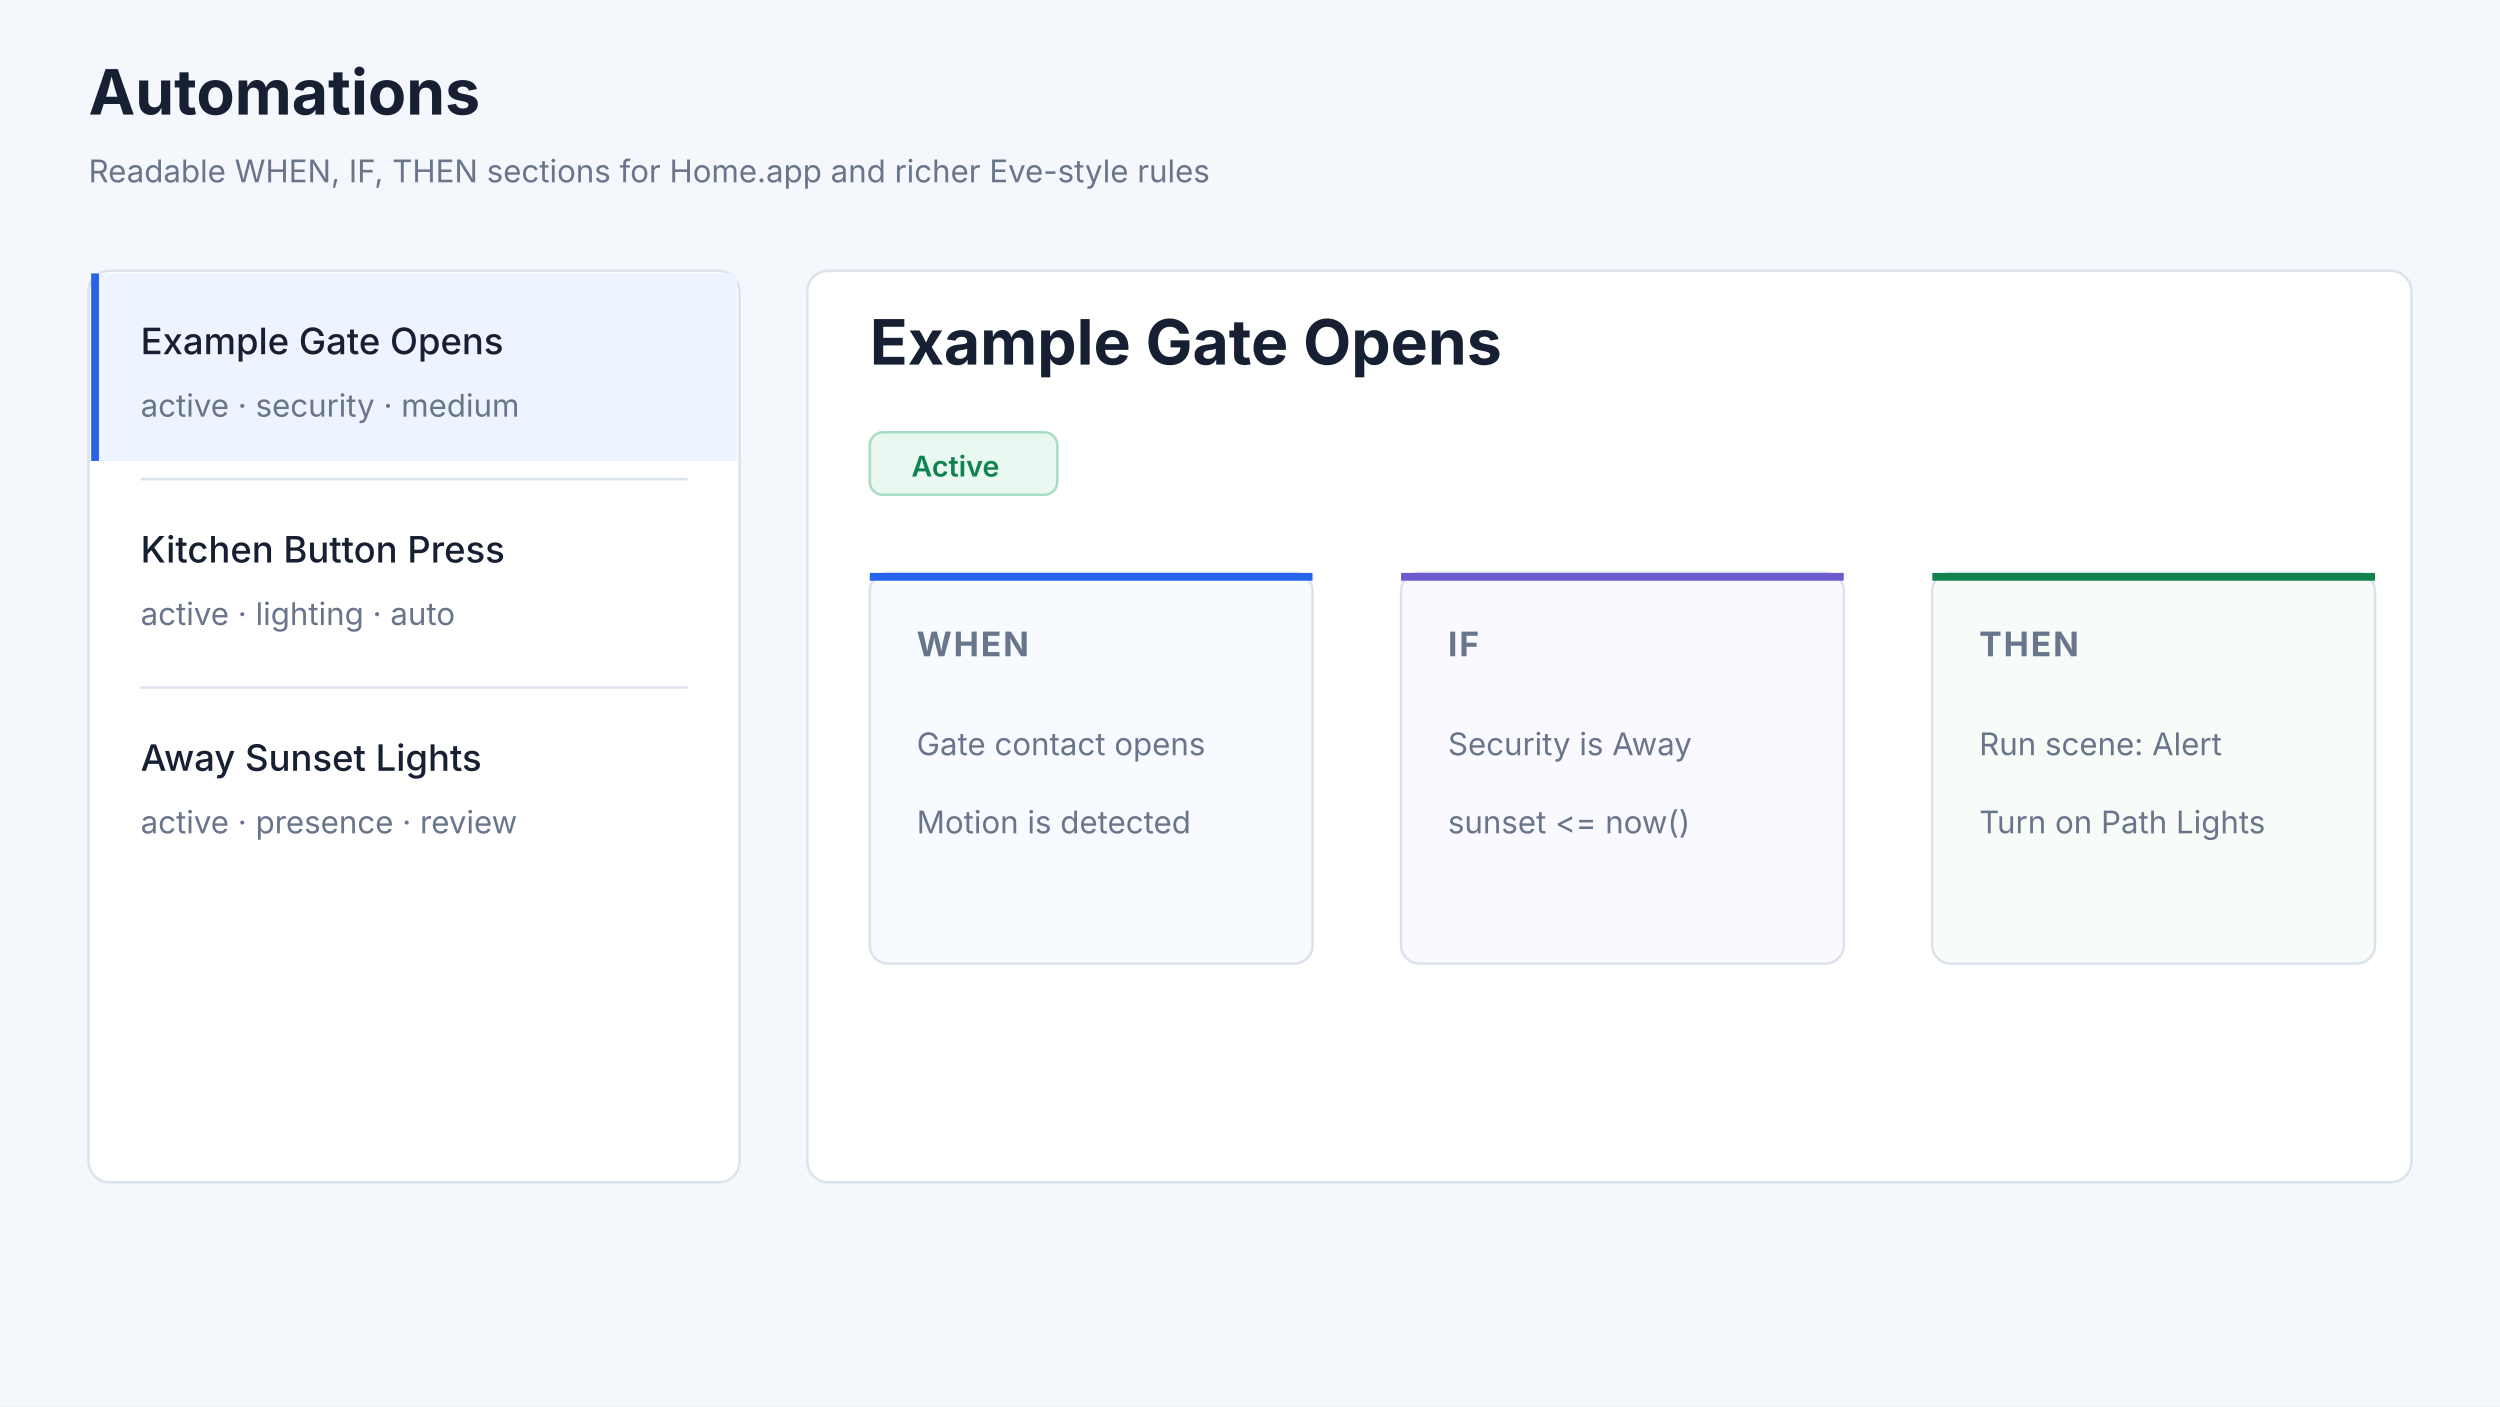
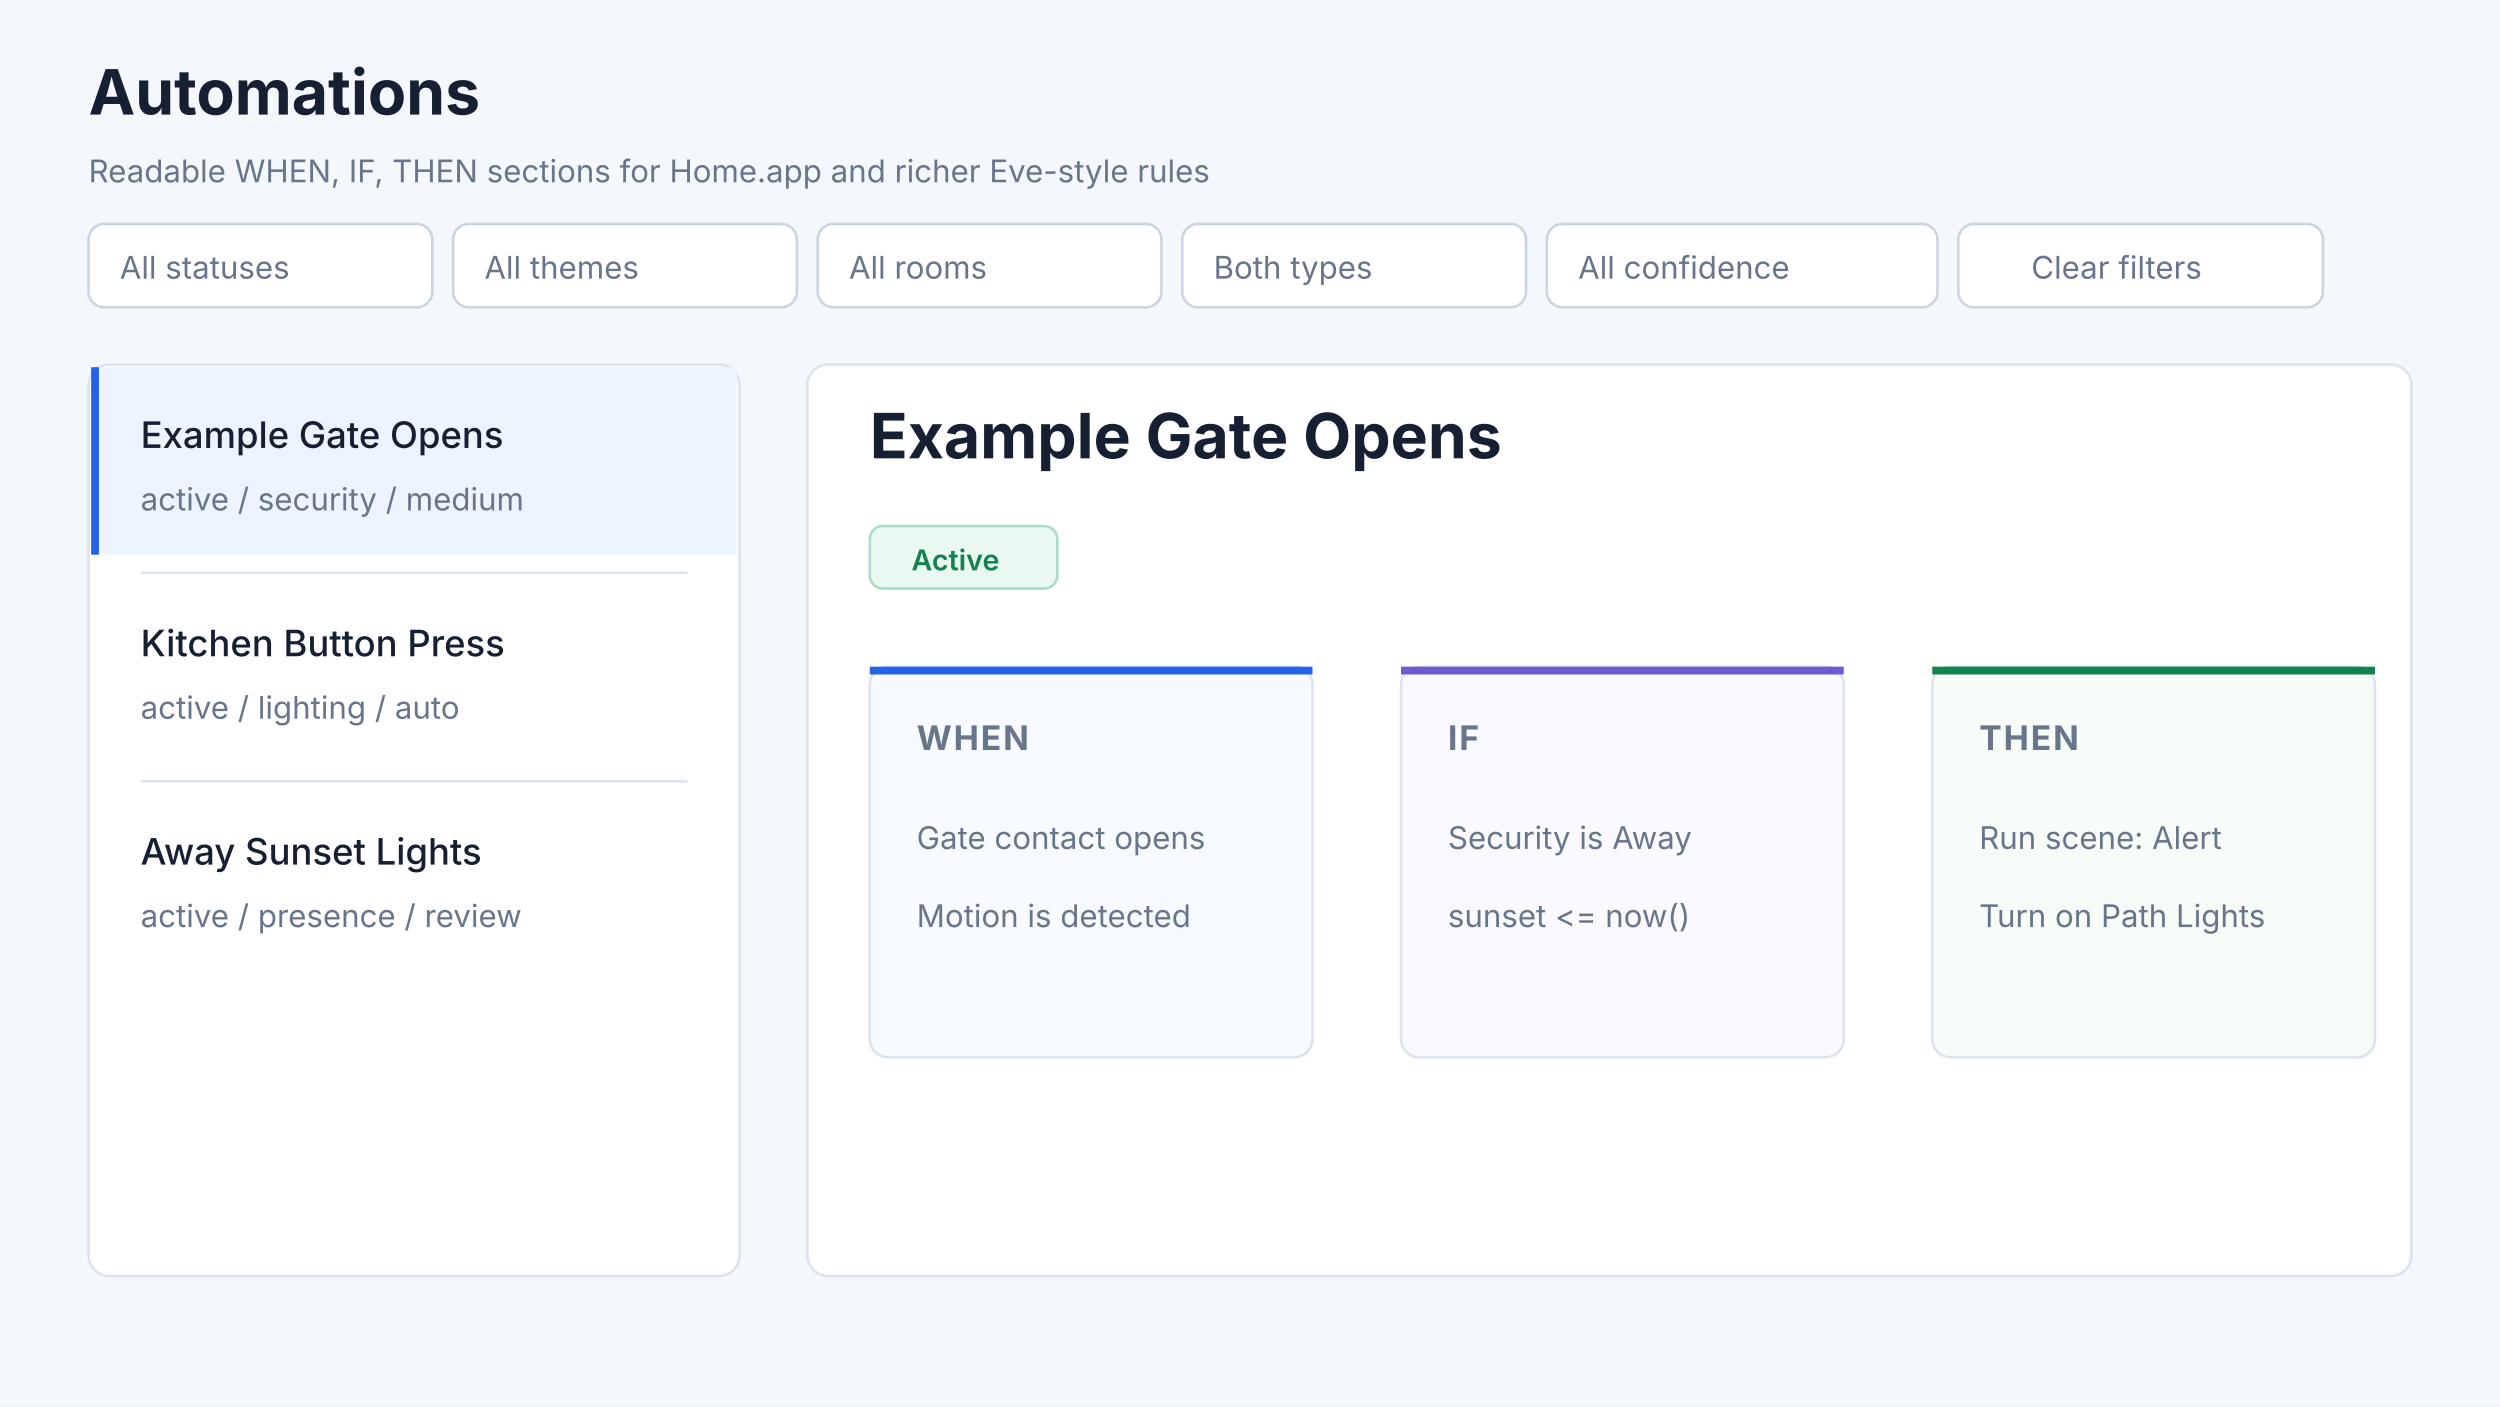
<svg xmlns="http://www.w3.org/2000/svg" width="960" height="540" viewBox="0 0 960 540" role="img" aria-labelledby="title desc">
  <rect width="960" height="540" fill="#f4f7fb" />
  <style>.title{font:700 24px -apple-system,BlinkMacSystemFont,"Segoe UI",sans-serif;fill:#172033}.h{font:700 13px -apple-system,BlinkMacSystemFont,"Segoe UI",sans-serif;fill:#68758a;letter-spacing:.7px}.t{font:500 14px -apple-system,BlinkMacSystemFont,"Segoe UI",sans-serif;fill:#172033}.m{font:400 12px -apple-system,BlinkMacSystemFont,"Segoe UI",sans-serif;fill:#68758a}.badge{font:600 11px -apple-system,BlinkMacSystemFont,"Segoe UI",sans-serif;fill:#11834f}</style>
  <text x="34" y="44" class="title">Automations</text>
  <text x="34" y="70" class="m">Readable WHEN, IF, THEN sections for Home.app and richer Eve-style rules</text>
-   <rect x="34" y="104" width="250" height="350" rx="8" fill="#fff" stroke="#dce3ed" />
-   <rect x="35" y="105" width="248" height="72" fill="#edf4ff" />
-   <rect x="35" y="105" width="3" height="72" fill="#2563eb" />
-   <text x="54" y="136" class="t">Example Gate Opens</text>
-   <text x="54" y="160" class="m">active · security · medium</text>
-   <line x1="54" y1="184" x2="264" y2="184" stroke="#dce3ed" />
-   <text x="54" y="216" class="t">Kitchen Button Press</text>
-   <text x="54" y="240" class="m">active · lighting · auto</text>
-   <line x1="54" y1="264" x2="264" y2="264" stroke="#dce3ed" />
-   <text x="54" y="296" class="t">Away Sunset Lights</text>
-   <text x="54" y="320" class="m">active · presence · review</text>
-   <rect x="310" y="104" width="616" height="350" rx="8" fill="#fff" stroke="#dce3ed" />
-   <text x="334" y="140" class="title">Example Gate Opens</text>
-   <rect x="334" y="166" width="72" height="24" rx="5" fill="#e9f8f0" stroke="#a9dec4" />
-   <text x="350" y="183" class="badge">Active</text>
-   <g transform="translate(334 220)">
-     <rect width="170" height="150" rx="7" fill="#f7faff" stroke="#dce3ed" />
-     <rect width="170" height="3" fill="#2563eb" />
-     <text x="18" y="32" class="h">WHEN</text>
-     <text x="18" y="70" class="m">Gate contact opens</text>
-     <text x="18" y="100" class="m">Motion is detected</text>
-     <rect x="204" width="170" height="150" rx="7" fill="#faf9ff" stroke="#dce3ed" />
-     <rect x="204" width="170" height="3" fill="#6d5bd0" />
-     <text x="222" y="32" class="h">IF</text>
-     <text x="222" y="70" class="m">Security is Away</text>
-     <text x="222" y="100" class="m">sunset &lt;= now()</text>
-     <rect x="408" width="170" height="150" rx="7" fill="#f7fcf9" stroke="#dce3ed" />
-     <rect x="408" width="170" height="3" fill="#11834f" />
-     <text x="426" y="32" class="h">THEN</text>
-     <text x="426" y="70" class="m">Run scene: Alert</text>
-     <text x="426" y="100" class="m">Turn on Path Lights</text>
+   <g transform="translate(34 86)">
+     <rect width="132" height="32" rx="6" fill="#fff" stroke="#cbd5e1" />
+     <text x="12" y="21" class="m">All statuses</text>
+     <rect x="140" width="132" height="32" rx="6" fill="#fff" stroke="#cbd5e1" />
+     <text x="152" y="21" class="m">All themes</text>
+     <rect x="280" width="132" height="32" rx="6" fill="#fff" stroke="#cbd5e1" />
+     <text x="292" y="21" class="m">All rooms</text>
+     <rect x="420" width="132" height="32" rx="6" fill="#fff" stroke="#cbd5e1" />
+     <text x="432" y="21" class="m">Both types</text>
+     <rect x="560" width="150" height="32" rx="6" fill="#fff" stroke="#cbd5e1" />
+     <text x="572" y="21" class="m">All confidence</text>
+     <rect x="718" width="140" height="32" rx="6" fill="#fff" stroke="#cbd5e1" />
+     <text x="746" y="21" class="m">Clear filters</text>
+   </g>
+   <g transform="translate(0 36)">
+     <rect x="34" y="104" width="250" height="350" rx="8" fill="#fff" stroke="#dce3ed" />
+     <rect x="35" y="105" width="248" height="72" fill="#edf4ff" />
+     <rect x="35" y="105" width="3" height="72" fill="#2563eb" />
+     <text x="54" y="136" class="t">Example Gate Opens</text>
+     <text x="54" y="160" class="m">active / security / medium</text>
+     <line x1="54" y1="184" x2="264" y2="184" stroke="#dce3ed" />
+     <text x="54" y="216" class="t">Kitchen Button Press</text>
+     <text x="54" y="240" class="m">active / lighting / auto</text>
+     <line x1="54" y1="264" x2="264" y2="264" stroke="#dce3ed" />
+     <text x="54" y="296" class="t">Away Sunset Lights</text>
+     <text x="54" y="320" class="m">active / presence / review</text>
+     <rect x="310" y="104" width="616" height="350" rx="8" fill="#fff" stroke="#dce3ed" />
+     <text x="334" y="140" class="title">Example Gate Opens</text>
+     <rect x="334" y="166" width="72" height="24" rx="5" fill="#e9f8f0" stroke="#a9dec4" />
+     <text x="350" y="183" class="badge">Active</text>
+     <g transform="translate(334 220)">
+       <rect width="170" height="150" rx="7" fill="#f7faff" stroke="#dce3ed" />
+       <rect width="170" height="3" fill="#2563eb" />
+       <text x="18" y="32" class="h">WHEN</text>
+       <text x="18" y="70" class="m">Gate contact opens</text>
+       <text x="18" y="100" class="m">Motion is detected</text>
+       <rect x="204" width="170" height="150" rx="7" fill="#faf9ff" stroke="#dce3ed" />
+       <rect x="204" width="170" height="3" fill="#6d5bd0" />
+       <text x="222" y="32" class="h">IF</text>
+       <text x="222" y="70" class="m">Security is Away</text>
+       <text x="222" y="100" class="m">sunset &lt;= now()</text>
+       <rect x="408" width="170" height="150" rx="7" fill="#f7fcf9" stroke="#dce3ed" />
+       <rect x="408" width="170" height="3" fill="#11834f" />
+       <text x="426" y="32" class="h">THEN</text>
+       <text x="426" y="70" class="m">Run scene: Alert</text>
+       <text x="426" y="100" class="m">Turn on Path Lights</text>
+     </g>
  </g>
</svg>
